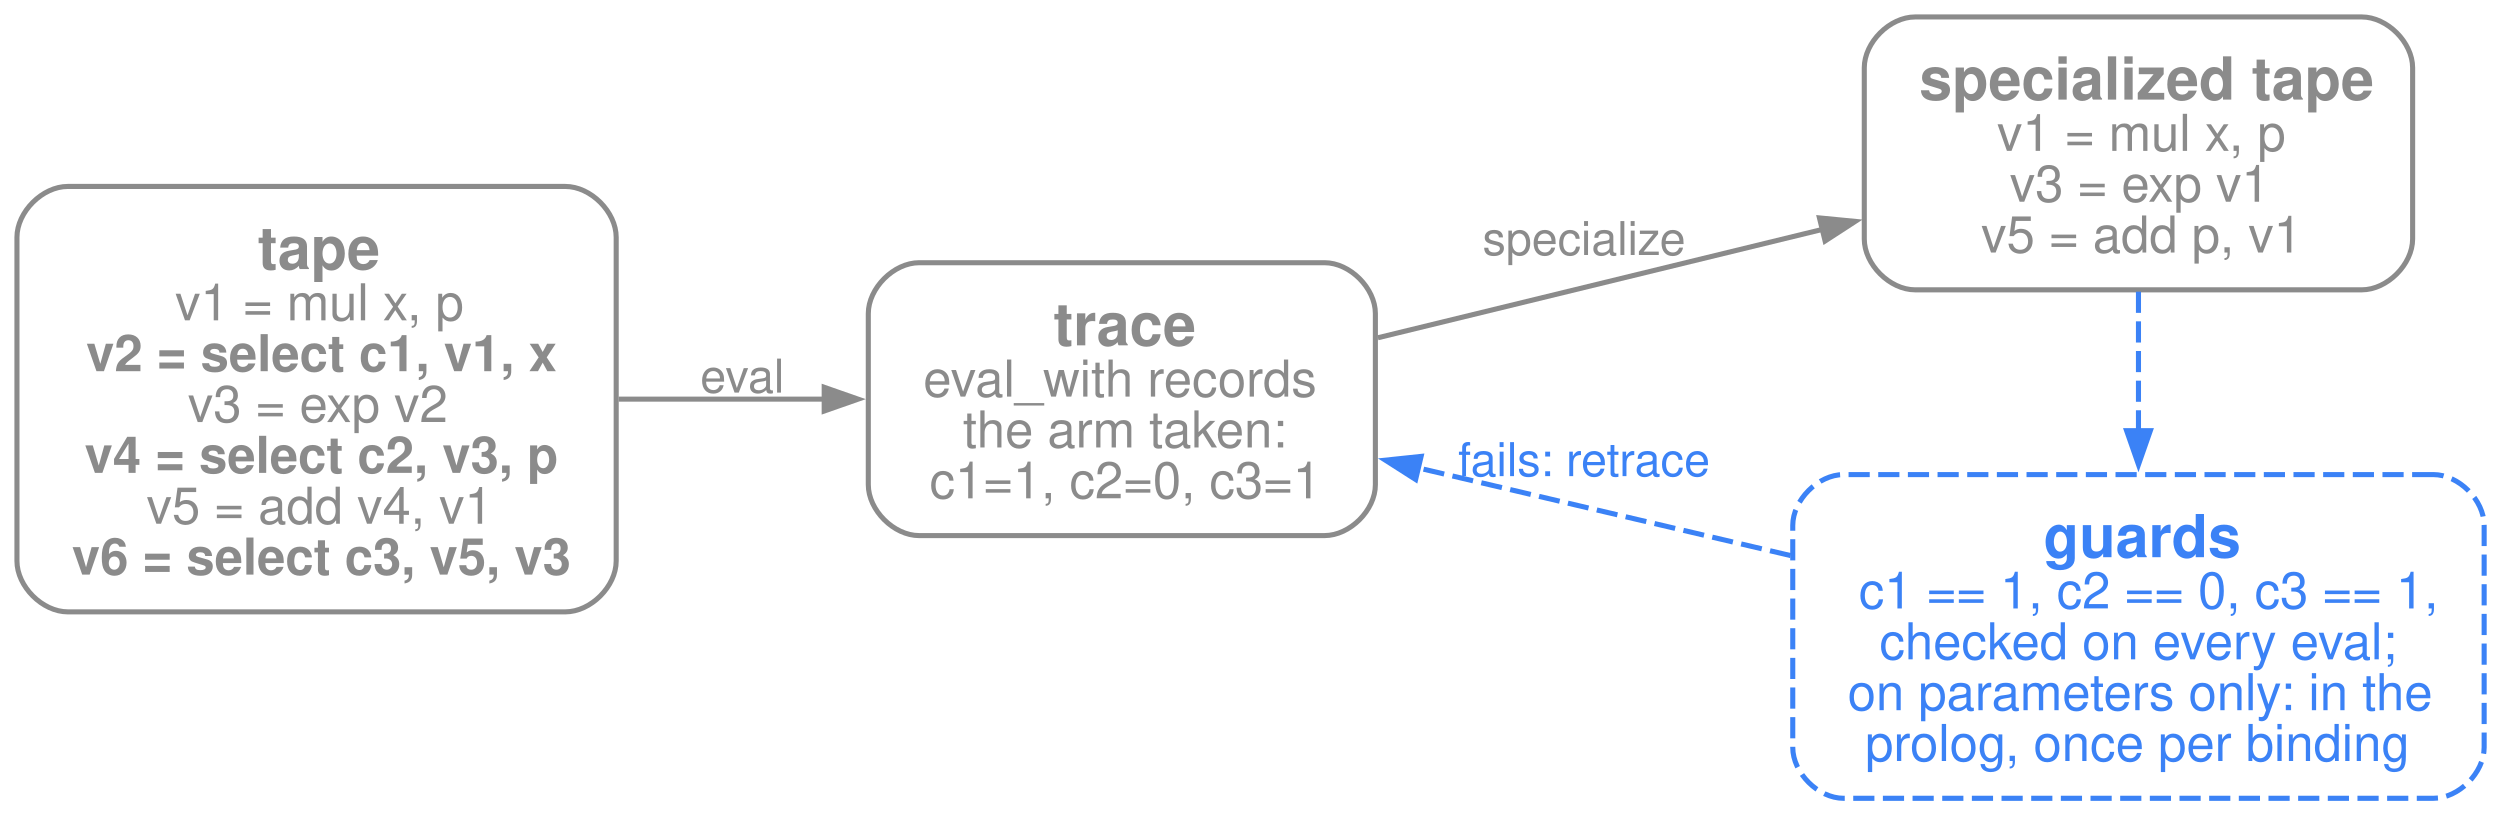
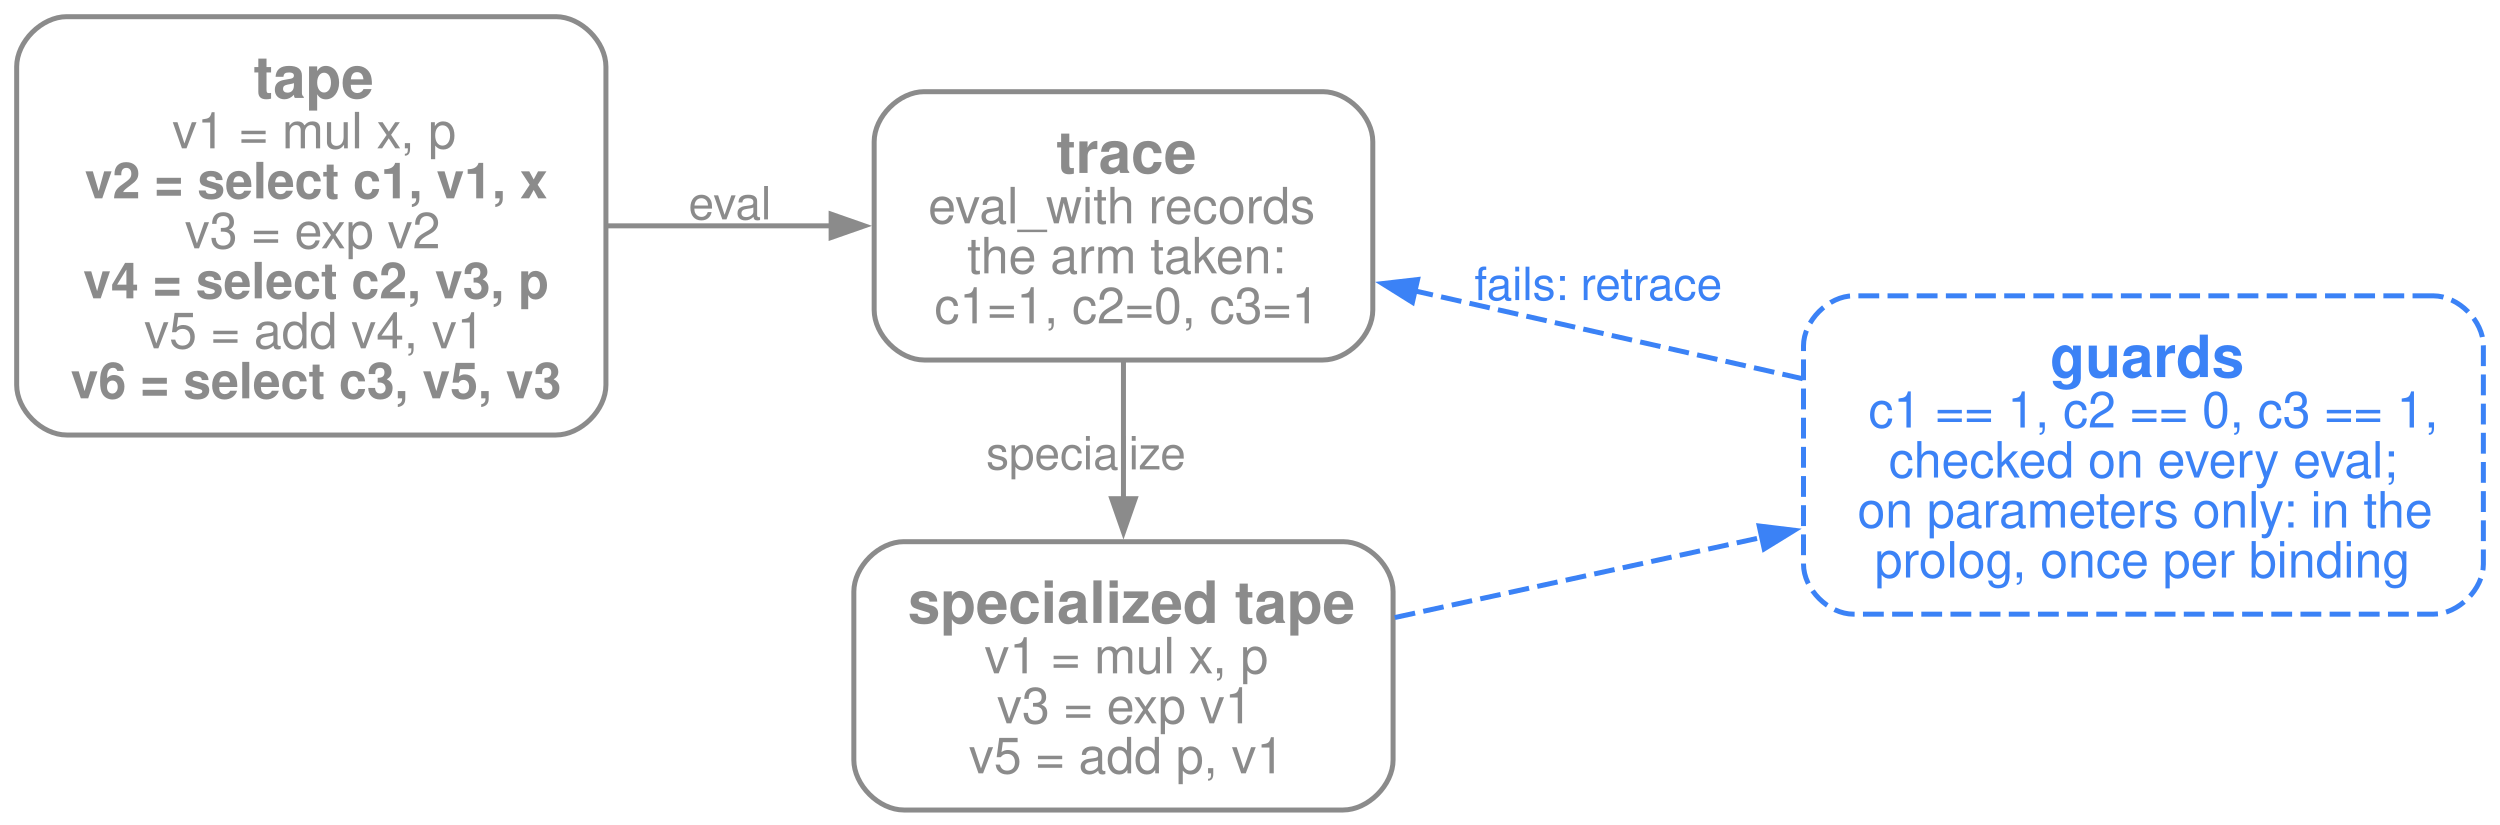
- <svg xmlns="http://www.w3.org/2000/svg" width="590pt" height="192pt" viewBox="0.00 0.00 590.00 192.00">
-   <g id="graph0" class="graph" transform="scale(1 1) rotate(0) translate(4 188.4)">
+ <svg xmlns="http://www.w3.org/2000/svg" width="600pt" height="198pt" viewBox="0.00 0.00 600.00 198.00">
+   <g id="graph0" class="graph" transform="scale(1 1) rotate(0) translate(4 194.4)">
    <g id="node1" class="node">
-       <path fill="none" stroke="#8b8b8b" stroke-width="1.2" d="M129.42,-144.4C129.42,-144.4 12,-144.4 12,-144.4 6,-144.4 0,-138.4 0,-132.4 0,-132.4 0,-56 0,-56 0,-50 6,-44 12,-44 12,-44 129.42,-44 129.42,-44 135.42,-44 141.42,-50 141.42,-56 141.42,-56 141.42,-132.4 141.42,-132.4 141.42,-138.4 135.42,-144.4 129.42,-144.4" />
-       <text xml:space="preserve" text-anchor="start" x="56.83" y="-124.9" font-family="Helvetica,Arial,sans-serif" font-weight="bold" font-size="14.00" fill="#8b8b8b">tape</text>
-       <text xml:space="preserve" text-anchor="start" x="37.33" y="-112.8" font-family="Helvetica,Arial,sans-serif" font-size="12.00" fill="#8b8b8b">v1 = mul x, p</text>
-       <text xml:space="preserve" text-anchor="start" x="16.33" y="-100.8" font-family="Helvetica,Arial,sans-serif" font-weight="bold" font-size="12.00" fill="#8b8b8b">v2 = select c1, v1, x</text>
-       <text xml:space="preserve" text-anchor="start" x="40.33" y="-88.8" font-family="Helvetica,Arial,sans-serif" font-size="12.00" fill="#8b8b8b">v3 = exp v2</text>
-       <text xml:space="preserve" text-anchor="start" x="15.96" y="-76.8" font-family="Helvetica,Arial,sans-serif" font-weight="bold" font-size="12.00" fill="#8b8b8b">v4 = select c2, v3, p</text>
-       <text xml:space="preserve" text-anchor="start" x="30.58" y="-64.8" font-family="Helvetica,Arial,sans-serif" font-size="12.00" fill="#8b8b8b">v5 = add v4, v1</text>
-       <text xml:space="preserve" text-anchor="start" x="12.96" y="-52.8" font-family="Helvetica,Arial,sans-serif" font-weight="bold" font-size="12.00" fill="#8b8b8b">v6 = select c3, v5, v3</text>
+       <path fill="none" stroke="#8b8b8b" stroke-width="1.2" d="M129.42,-190.4C129.42,-190.4 12,-190.4 12,-190.4 6,-190.4 0,-184.4 0,-178.4 0,-178.4 0,-102 0,-102 0,-96 6,-90 12,-90 12,-90 129.42,-90 129.42,-90 135.42,-90 141.42,-96 141.42,-102 141.42,-102 141.42,-178.4 141.42,-178.4 141.42,-184.4 135.42,-190.4 129.42,-190.4" />
+       <text xml:space="preserve" text-anchor="start" x="56.84" y="-170.9" font-family="Helvetica,Arial,sans-serif" font-weight="bold" font-size="14.00" fill="#8b8b8b">tape</text>
+       <text xml:space="preserve" text-anchor="start" x="37.34" y="-158.8" font-family="Helvetica,Arial,sans-serif" font-size="12.00" fill="#8b8b8b">v1 = mul x, p</text>
+       <text xml:space="preserve" text-anchor="start" x="16.34" y="-146.8" font-family="Helvetica,Arial,sans-serif" font-weight="bold" font-size="12.00" fill="#8b8b8b">v2 = select c1, v1, x</text>
+       <text xml:space="preserve" text-anchor="start" x="40.34" y="-134.8" font-family="Helvetica,Arial,sans-serif" font-size="12.00" fill="#8b8b8b">v3 = exp v2</text>
+       <text xml:space="preserve" text-anchor="start" x="15.96" y="-122.8" font-family="Helvetica,Arial,sans-serif" font-weight="bold" font-size="12.00" fill="#8b8b8b">v4 = select c2, v3, p</text>
+       <text xml:space="preserve" text-anchor="start" x="30.59" y="-110.8" font-family="Helvetica,Arial,sans-serif" font-size="12.00" fill="#8b8b8b">v5 = add v4, v1</text>
+       <text xml:space="preserve" text-anchor="start" x="12.96" y="-98.8" font-family="Helvetica,Arial,sans-serif" font-weight="bold" font-size="12.00" fill="#8b8b8b">v6 = select c3, v5, v3</text>
    </g>
    <g id="node2" class="node">
-       <path fill="none" stroke="#8b8b8b" stroke-width="1.2" d="M308.59,-126.4C308.59,-126.4 212.92,-126.4 212.92,-126.4 206.92,-126.4 200.92,-120.4 200.92,-114.4 200.92,-114.4 200.92,-74 200.92,-74 200.92,-68 206.92,-62 212.92,-62 212.92,-62 308.59,-62 308.59,-62 314.59,-62 320.59,-68 320.59,-74 320.59,-74 320.59,-114.4 320.59,-114.4 320.59,-120.4 314.59,-126.4 308.59,-126.4" />
-       <text xml:space="preserve" text-anchor="start" x="244.63" y="-106.9" font-family="Helvetica,Arial,sans-serif" font-weight="bold" font-size="14.00" fill="#8b8b8b">trace</text>
-       <text xml:space="preserve" text-anchor="start" x="213.88" y="-94.8" font-family="Helvetica,Arial,sans-serif" font-size="12.00" fill="#8b8b8b">eval_with records</text>
-       <text xml:space="preserve" text-anchor="start" x="223.25" y="-82.8" font-family="Helvetica,Arial,sans-serif" font-size="12.00" fill="#8b8b8b">the arm taken:</text>
-       <text xml:space="preserve" text-anchor="start" x="215.38" y="-70.8" font-family="Helvetica,Arial,sans-serif" font-size="12.00" fill="#8b8b8b">c1=1, c2=0, c3=1</text>
+       <path fill="none" stroke="#8b8b8b" stroke-width="1.2" d="M313.47,-172.4C313.47,-172.4 217.8,-172.4 217.8,-172.4 211.8,-172.4 205.8,-166.4 205.8,-160.4 205.8,-160.4 205.8,-120 205.8,-120 205.8,-114 211.8,-108 217.8,-108 217.8,-108 313.47,-108 313.47,-108 319.47,-108 325.47,-114 325.47,-120 325.47,-120 325.47,-160.4 325.47,-160.4 325.47,-166.4 319.47,-172.4 313.47,-172.4" />
+       <text xml:space="preserve" text-anchor="start" x="249.51" y="-152.9" font-family="Helvetica,Arial,sans-serif" font-weight="bold" font-size="14.00" fill="#8b8b8b">trace</text>
+       <text xml:space="preserve" text-anchor="start" x="218.76" y="-140.8" font-family="Helvetica,Arial,sans-serif" font-size="12.00" fill="#8b8b8b">eval_with records</text>
+       <text xml:space="preserve" text-anchor="start" x="228.13" y="-128.8" font-family="Helvetica,Arial,sans-serif" font-size="12.00" fill="#8b8b8b">the arm taken:</text>
+       <text xml:space="preserve" text-anchor="start" x="220.26" y="-116.8" font-family="Helvetica,Arial,sans-serif" font-size="12.00" fill="#8b8b8b">c1=1, c2=0, c3=1</text>
    </g>
    <g id="edge1" class="edge">
-       <path fill="none" stroke="#8b8b8b" stroke-width="1.2" d="M142,-94.2C157.89,-94.2 174.76,-94.2 190.61,-94.2" />
-       <polygon fill="#8b8b8b" stroke="#8b8b8b" stroke-width="1.2" points="190.51,-97 198.51,-94.2 190.51,-91.4 190.51,-97" />
-       <text xml:space="preserve" text-anchor="middle" x="171.17" y="-95.75" font-family="Helvetica,Arial,sans-serif" font-size="11.00" fill="#8b8b8b">eval</text>
+       <path fill="none" stroke="#8b8b8b" stroke-width="1.2" d="M141.9,-140.2C159.45,-140.2 178.25,-140.2 195.73,-140.2" />
+       <polygon fill="#8b8b8b" stroke="#8b8b8b" stroke-width="1.2" points="195.47,-143 203.47,-140.2 195.47,-137.4 195.47,-143" />
+       <text xml:space="preserve" text-anchor="middle" x="171.17" y="-141.75" font-family="Helvetica,Arial,sans-serif" font-size="11.00" fill="#8b8b8b">eval</text>
    </g>
    <g id="node3" class="node">
-       <path fill="none" stroke="#8b8b8b" stroke-width="1.2" d="M553.38,-184.4C553.38,-184.4 447.97,-184.4 447.97,-184.4 441.97,-184.4 435.97,-178.4 435.97,-172.4 435.97,-172.4 435.97,-132 435.97,-132 435.97,-126 441.97,-120 447.97,-120 447.97,-120 553.38,-120 553.38,-120 559.38,-120 565.38,-126 565.38,-132 565.38,-132 565.38,-172.4 565.38,-172.4 565.38,-178.4 559.38,-184.4 553.38,-184.4" />
-       <text xml:space="preserve" text-anchor="start" x="448.93" y="-164.9" font-family="Helvetica,Arial,sans-serif" font-weight="bold" font-size="14.00" fill="#8b8b8b">specialized tape</text>
-       <text xml:space="preserve" text-anchor="start" x="467.3" y="-152.8" font-family="Helvetica,Arial,sans-serif" font-size="12.00" fill="#8b8b8b">v1 = mul x, p</text>
-       <text xml:space="preserve" text-anchor="start" x="470.3" y="-140.8" font-family="Helvetica,Arial,sans-serif" font-size="12.00" fill="#8b8b8b">v3 = exp v1</text>
-       <text xml:space="preserve" text-anchor="start" x="463.55" y="-128.8" font-family="Helvetica,Arial,sans-serif" font-size="12.00" fill="#8b8b8b">v5 = add p, v1</text>
+       <path fill="none" stroke="#8b8b8b" stroke-width="1.2" d="M318.34,-64.4C318.34,-64.4 212.92,-64.4 212.92,-64.4 206.92,-64.4 200.92,-58.4 200.92,-52.4 200.92,-52.4 200.92,-12 200.92,-12 200.92,-6 206.92,0 212.92,0 212.92,0 318.34,0 318.34,0 324.34,0 330.34,-6 330.34,-12 330.34,-12 330.34,-52.4 330.34,-52.4 330.34,-58.4 324.34,-64.4 318.34,-64.4" />
+       <text xml:space="preserve" text-anchor="start" x="213.88" y="-44.9" font-family="Helvetica,Arial,sans-serif" font-weight="bold" font-size="14.00" fill="#8b8b8b">specialized tape</text>
+       <text xml:space="preserve" text-anchor="start" x="232.26" y="-32.8" font-family="Helvetica,Arial,sans-serif" font-size="12.00" fill="#8b8b8b">v1 = mul x, p</text>
+       <text xml:space="preserve" text-anchor="start" x="235.26" y="-20.8" font-family="Helvetica,Arial,sans-serif" font-size="12.00" fill="#8b8b8b">v3 = exp v1</text>
+       <text xml:space="preserve" text-anchor="start" x="228.51" y="-8.8" font-family="Helvetica,Arial,sans-serif" font-size="12.00" fill="#8b8b8b">v5 = add p, v1</text>
    </g>
    <g id="edge2" class="edge">
-       <path fill="none" stroke="#8b8b8b" stroke-width="1.2" d="M321.18,-108.69C353.01,-116.45 392.5,-126.07 426.24,-134.3" />
-       <polygon fill="#8b8b8b" stroke="#8b8b8b" stroke-width="1.2" points="425.39,-136.97 433.83,-136.15 426.72,-131.53 425.39,-136.97" />
-       <text xml:space="preserve" text-anchor="middle" x="369.84" y="-128.22" font-family="Helvetica,Arial,sans-serif" font-size="11.00" fill="#8b8b8b">specialize</text>
+       <path fill="none" stroke="#8b8b8b" stroke-width="1.2" d="M265.63,-107.61C265.63,-97.26 265.63,-85.65 265.63,-74.71" />
+       <polygon fill="#8b8b8b" stroke="#8b8b8b" stroke-width="1.2" points="268.43,-74.71 265.63,-66.71 262.83,-74.71 268.43,-74.71" />
+       <text xml:space="preserve" text-anchor="middle" x="256.63" y="-81.75" font-family="Helvetica,Arial,sans-serif" font-size="11.00" fill="#8b8b8b">specialize</text>
    </g>
    <g id="node4" class="node">
-       <path fill="none" stroke="#3b82f6" stroke-width="1.2" stroke-dasharray="5,2" d="M570.26,-76.4C570.26,-76.4 431.09,-76.4 431.09,-76.4 425.09,-76.4 419.09,-70.4 419.09,-64.4 419.09,-64.4 419.09,-12 419.09,-12 419.09,-6 425.09,0 431.09,0 431.09,0 570.26,0 570.26,0 576.26,0 582.26,-6 582.26,-12 582.26,-12 582.26,-64.4 582.26,-64.4 582.26,-70.4 576.26,-76.4 570.26,-76.4" />
-       <text xml:space="preserve" text-anchor="start" x="478.18" y="-56.9" font-family="Helvetica,Arial,sans-serif" font-weight="bold" font-size="14.00" fill="#3b82f6">guards</text>
-       <text xml:space="preserve" text-anchor="start" x="434.68" y="-44.8" font-family="Helvetica,Arial,sans-serif" font-size="12.00" fill="#3b82f6">c1 == 1, c2 == 0, c3 == 1,</text>
-       <text xml:space="preserve" text-anchor="start" x="439.55" y="-32.8" font-family="Helvetica,Arial,sans-serif" font-size="12.00" fill="#3b82f6">checked on every eval;</text>
-       <text xml:space="preserve" text-anchor="start" x="432.05" y="-20.8" font-family="Helvetica,Arial,sans-serif" font-size="12.00" fill="#3b82f6">on parameters only: in the</text>
-       <text xml:space="preserve" text-anchor="start" x="436.18" y="-8.8" font-family="Helvetica,Arial,sans-serif" font-size="12.00" fill="#3b82f6">prolog, once per binding</text>
+       <path fill="none" stroke="#3b82f6" stroke-width="1.2" stroke-dasharray="5,2" d="M580.01,-123.4C580.01,-123.4 440.84,-123.4 440.84,-123.4 434.84,-123.4 428.84,-117.4 428.84,-111.4 428.84,-111.4 428.84,-59 428.84,-59 428.84,-53 434.84,-47 440.84,-47 440.84,-47 580.01,-47 580.01,-47 586.01,-47 592.01,-53 592.01,-59 592.01,-59 592.01,-111.4 592.01,-111.4 592.01,-117.4 586.01,-123.4 580.01,-123.4" />
+       <text xml:space="preserve" text-anchor="start" x="487.93" y="-103.9" font-family="Helvetica,Arial,sans-serif" font-weight="bold" font-size="14.00" fill="#3b82f6">guards</text>
+       <text xml:space="preserve" text-anchor="start" x="444.43" y="-91.8" font-family="Helvetica,Arial,sans-serif" font-size="12.00" fill="#3b82f6">c1 == 1, c2 == 0, c3 == 1,</text>
+       <text xml:space="preserve" text-anchor="start" x="449.3" y="-79.8" font-family="Helvetica,Arial,sans-serif" font-size="12.00" fill="#3b82f6">checked on every eval;</text>
+       <text xml:space="preserve" text-anchor="start" x="441.8" y="-67.8" font-family="Helvetica,Arial,sans-serif" font-size="12.00" fill="#3b82f6">on parameters only: in the</text>
+       <text xml:space="preserve" text-anchor="start" x="445.93" y="-55.8" font-family="Helvetica,Arial,sans-serif" font-size="12.00" fill="#3b82f6">prolog, once per binding</text>
    </g>
    <g id="edge3" class="edge">
-       <path fill="none" stroke="#3b82f6" stroke-width="1.2" stroke-dasharray="5,2" d="M500.68,-119.57C500.68,-108.58 500.68,-97.59 500.68,-86.6" />
-       <polygon fill="#3b82f6" stroke="#3b82f6" stroke-width="1.2" points="503.48,-86.76 500.68,-78.76 497.88,-86.76 503.48,-86.76" />
+       <path fill="none" stroke="#3b82f6" stroke-width="1.2" stroke-dasharray="5,2" d="M330.74,-46.19C357.74,-52.09 389.65,-59.05 418.98,-65.46" />
+       <polygon fill="#3b82f6" stroke="#3b82f6" stroke-width="1.2" points="418.21,-68.16 426.63,-67.13 419.41,-62.68 418.21,-68.16" />
    </g>
    <g id="edge4" class="edge">
-       <path fill="none" stroke="#3b82f6" stroke-width="1.2" stroke-dasharray="5,2" d="M418.59,-57.28C390.02,-64.01 358.18,-71.5 330.7,-77.97" />
-       <polygon fill="#3b82f6" stroke="#3b82f6" stroke-width="1.2" points="330.09,-75.24 322.95,-79.8 331.38,-80.69 330.09,-75.24" />
-       <text xml:space="preserve" text-anchor="middle" x="369.84" y="-76.04" font-family="Helvetica,Arial,sans-serif" font-size="11.00" fill="#3b82f6">fails: retrace</text>
+       <path fill="none" stroke="#3b82f6" stroke-width="1.2" stroke-dasharray="5,2" d="M428.65,-103.5C398.39,-110.35 364.33,-118.07 335.27,-124.65" />
+       <polygon fill="#3b82f6" stroke="#3b82f6" stroke-width="1.2" points="334.98,-121.85 327.8,-126.34 336.22,-127.31 334.98,-121.85" />
+       <text xml:space="preserve" text-anchor="middle" x="379.59" y="-122.39" font-family="Helvetica,Arial,sans-serif" font-size="11.00" fill="#3b82f6">fails: retrace</text>
    </g>
  </g>
</svg>
